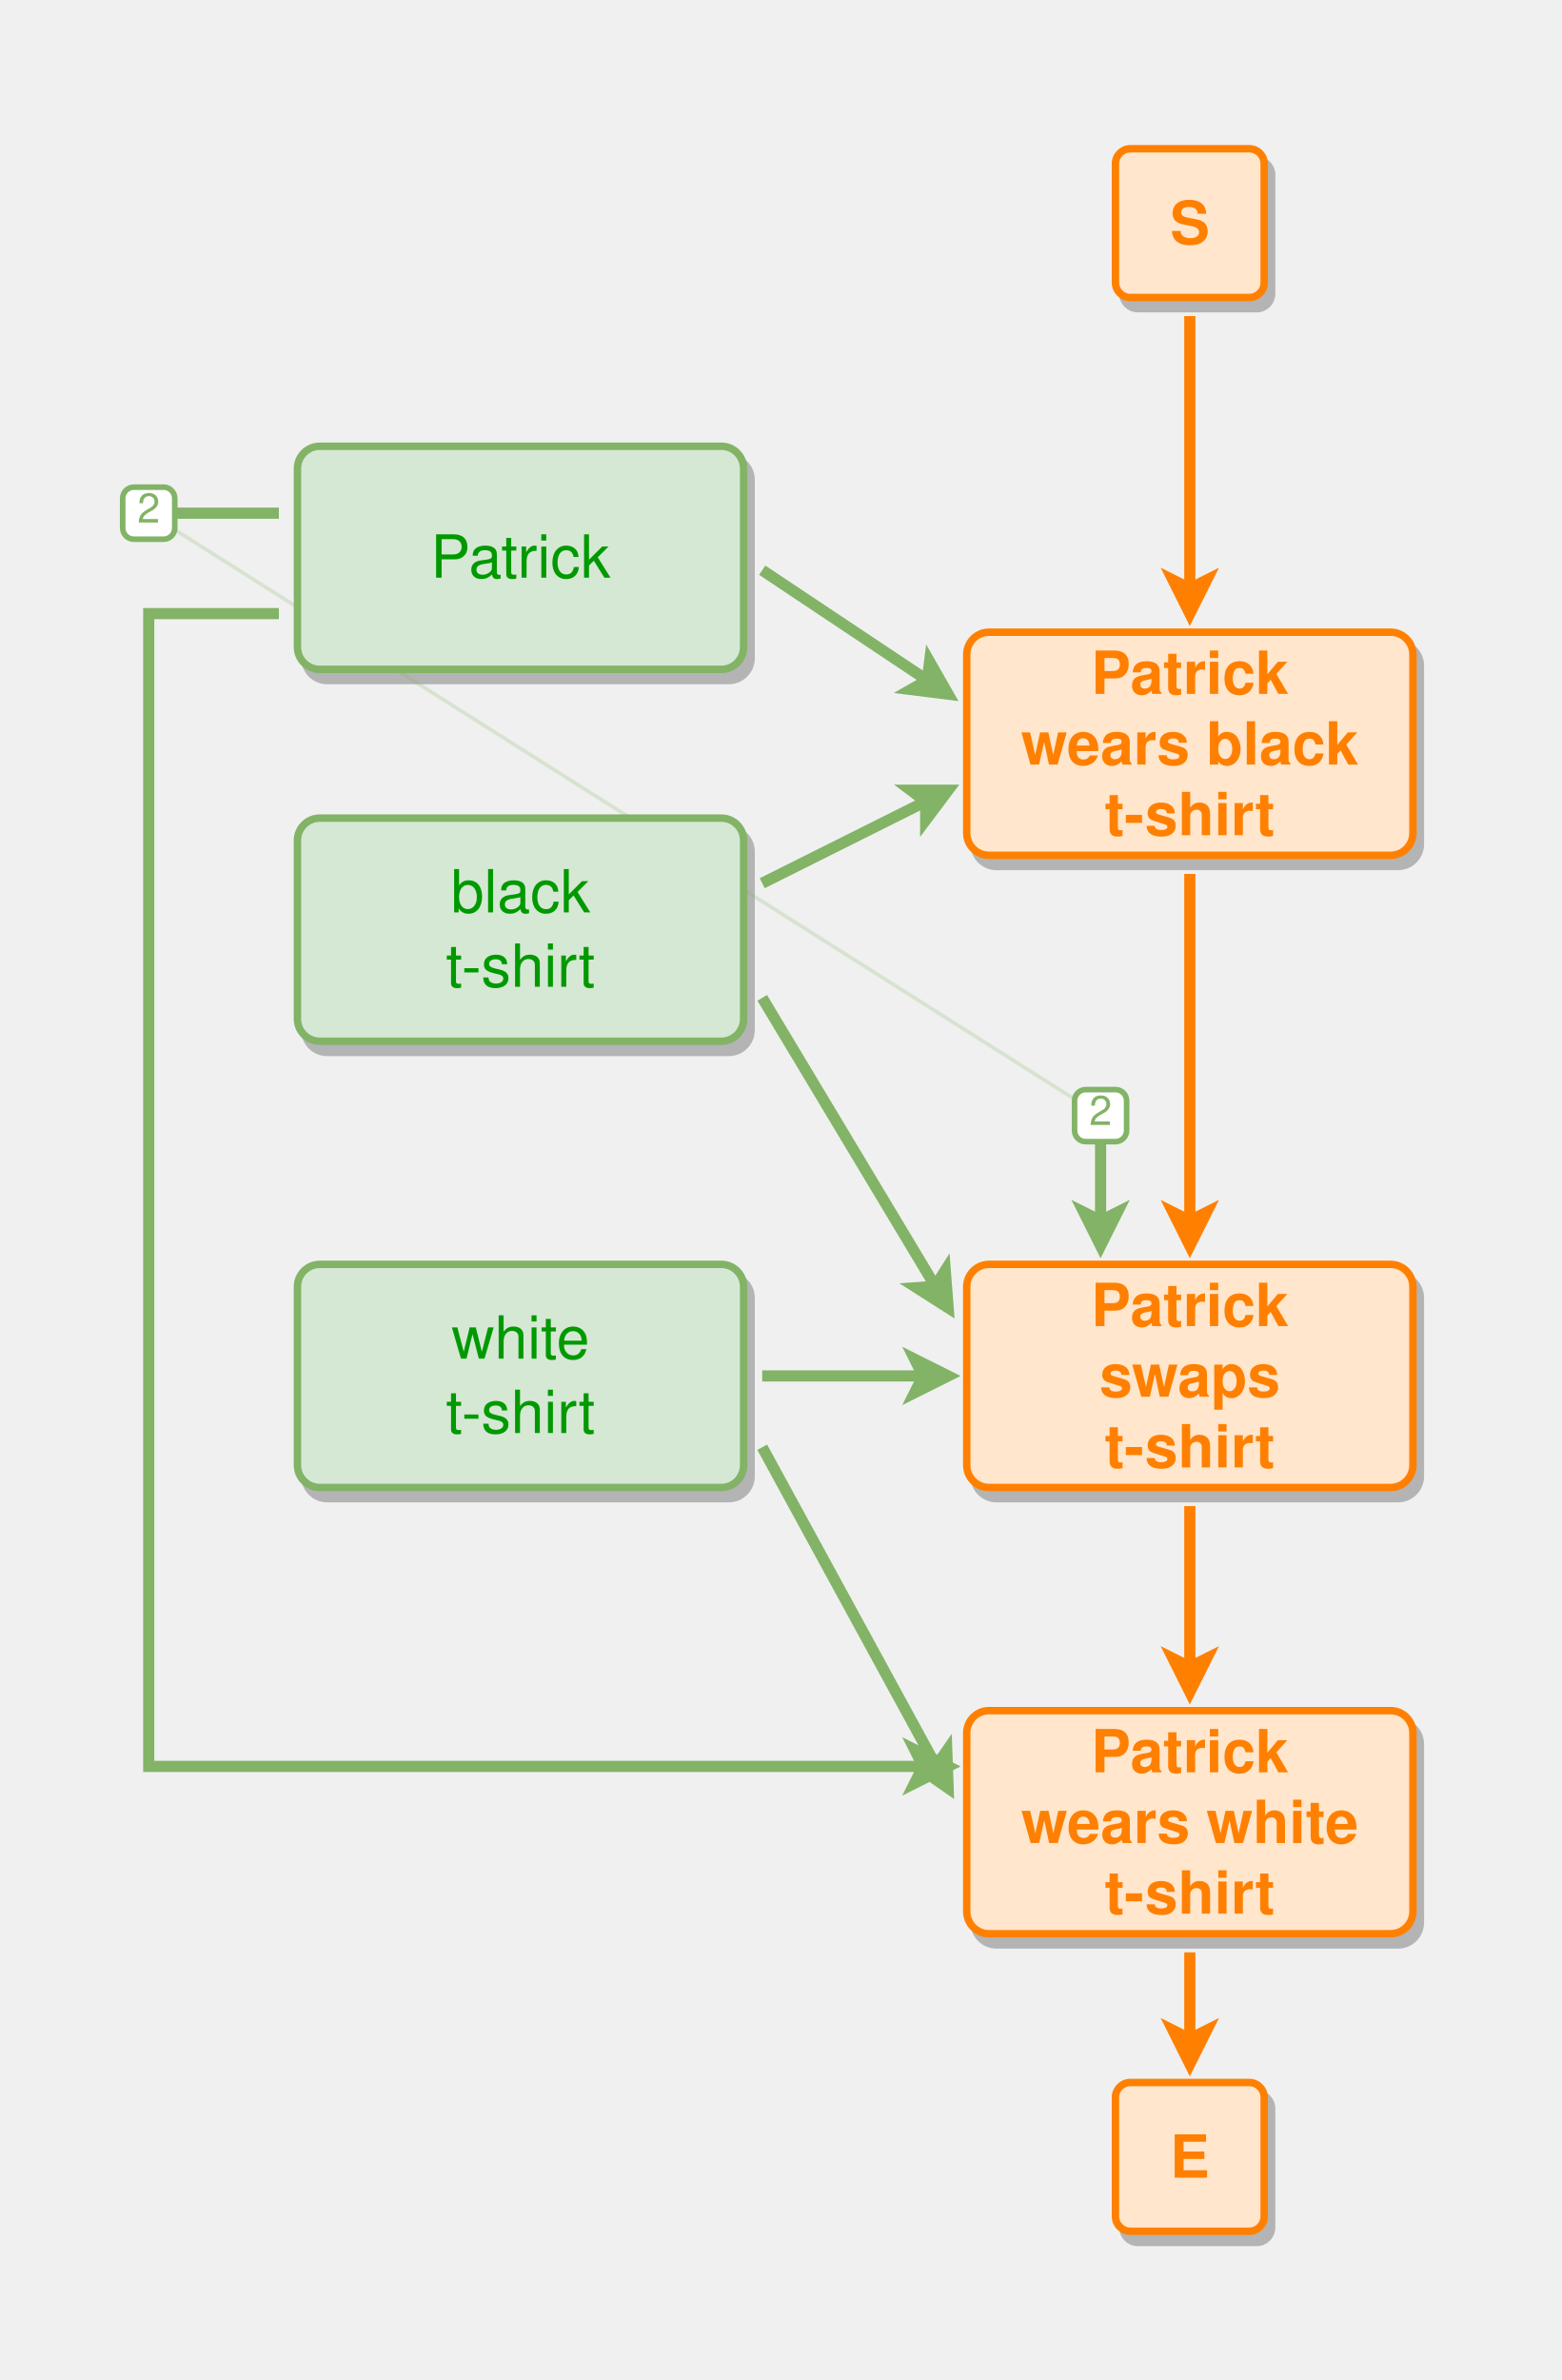
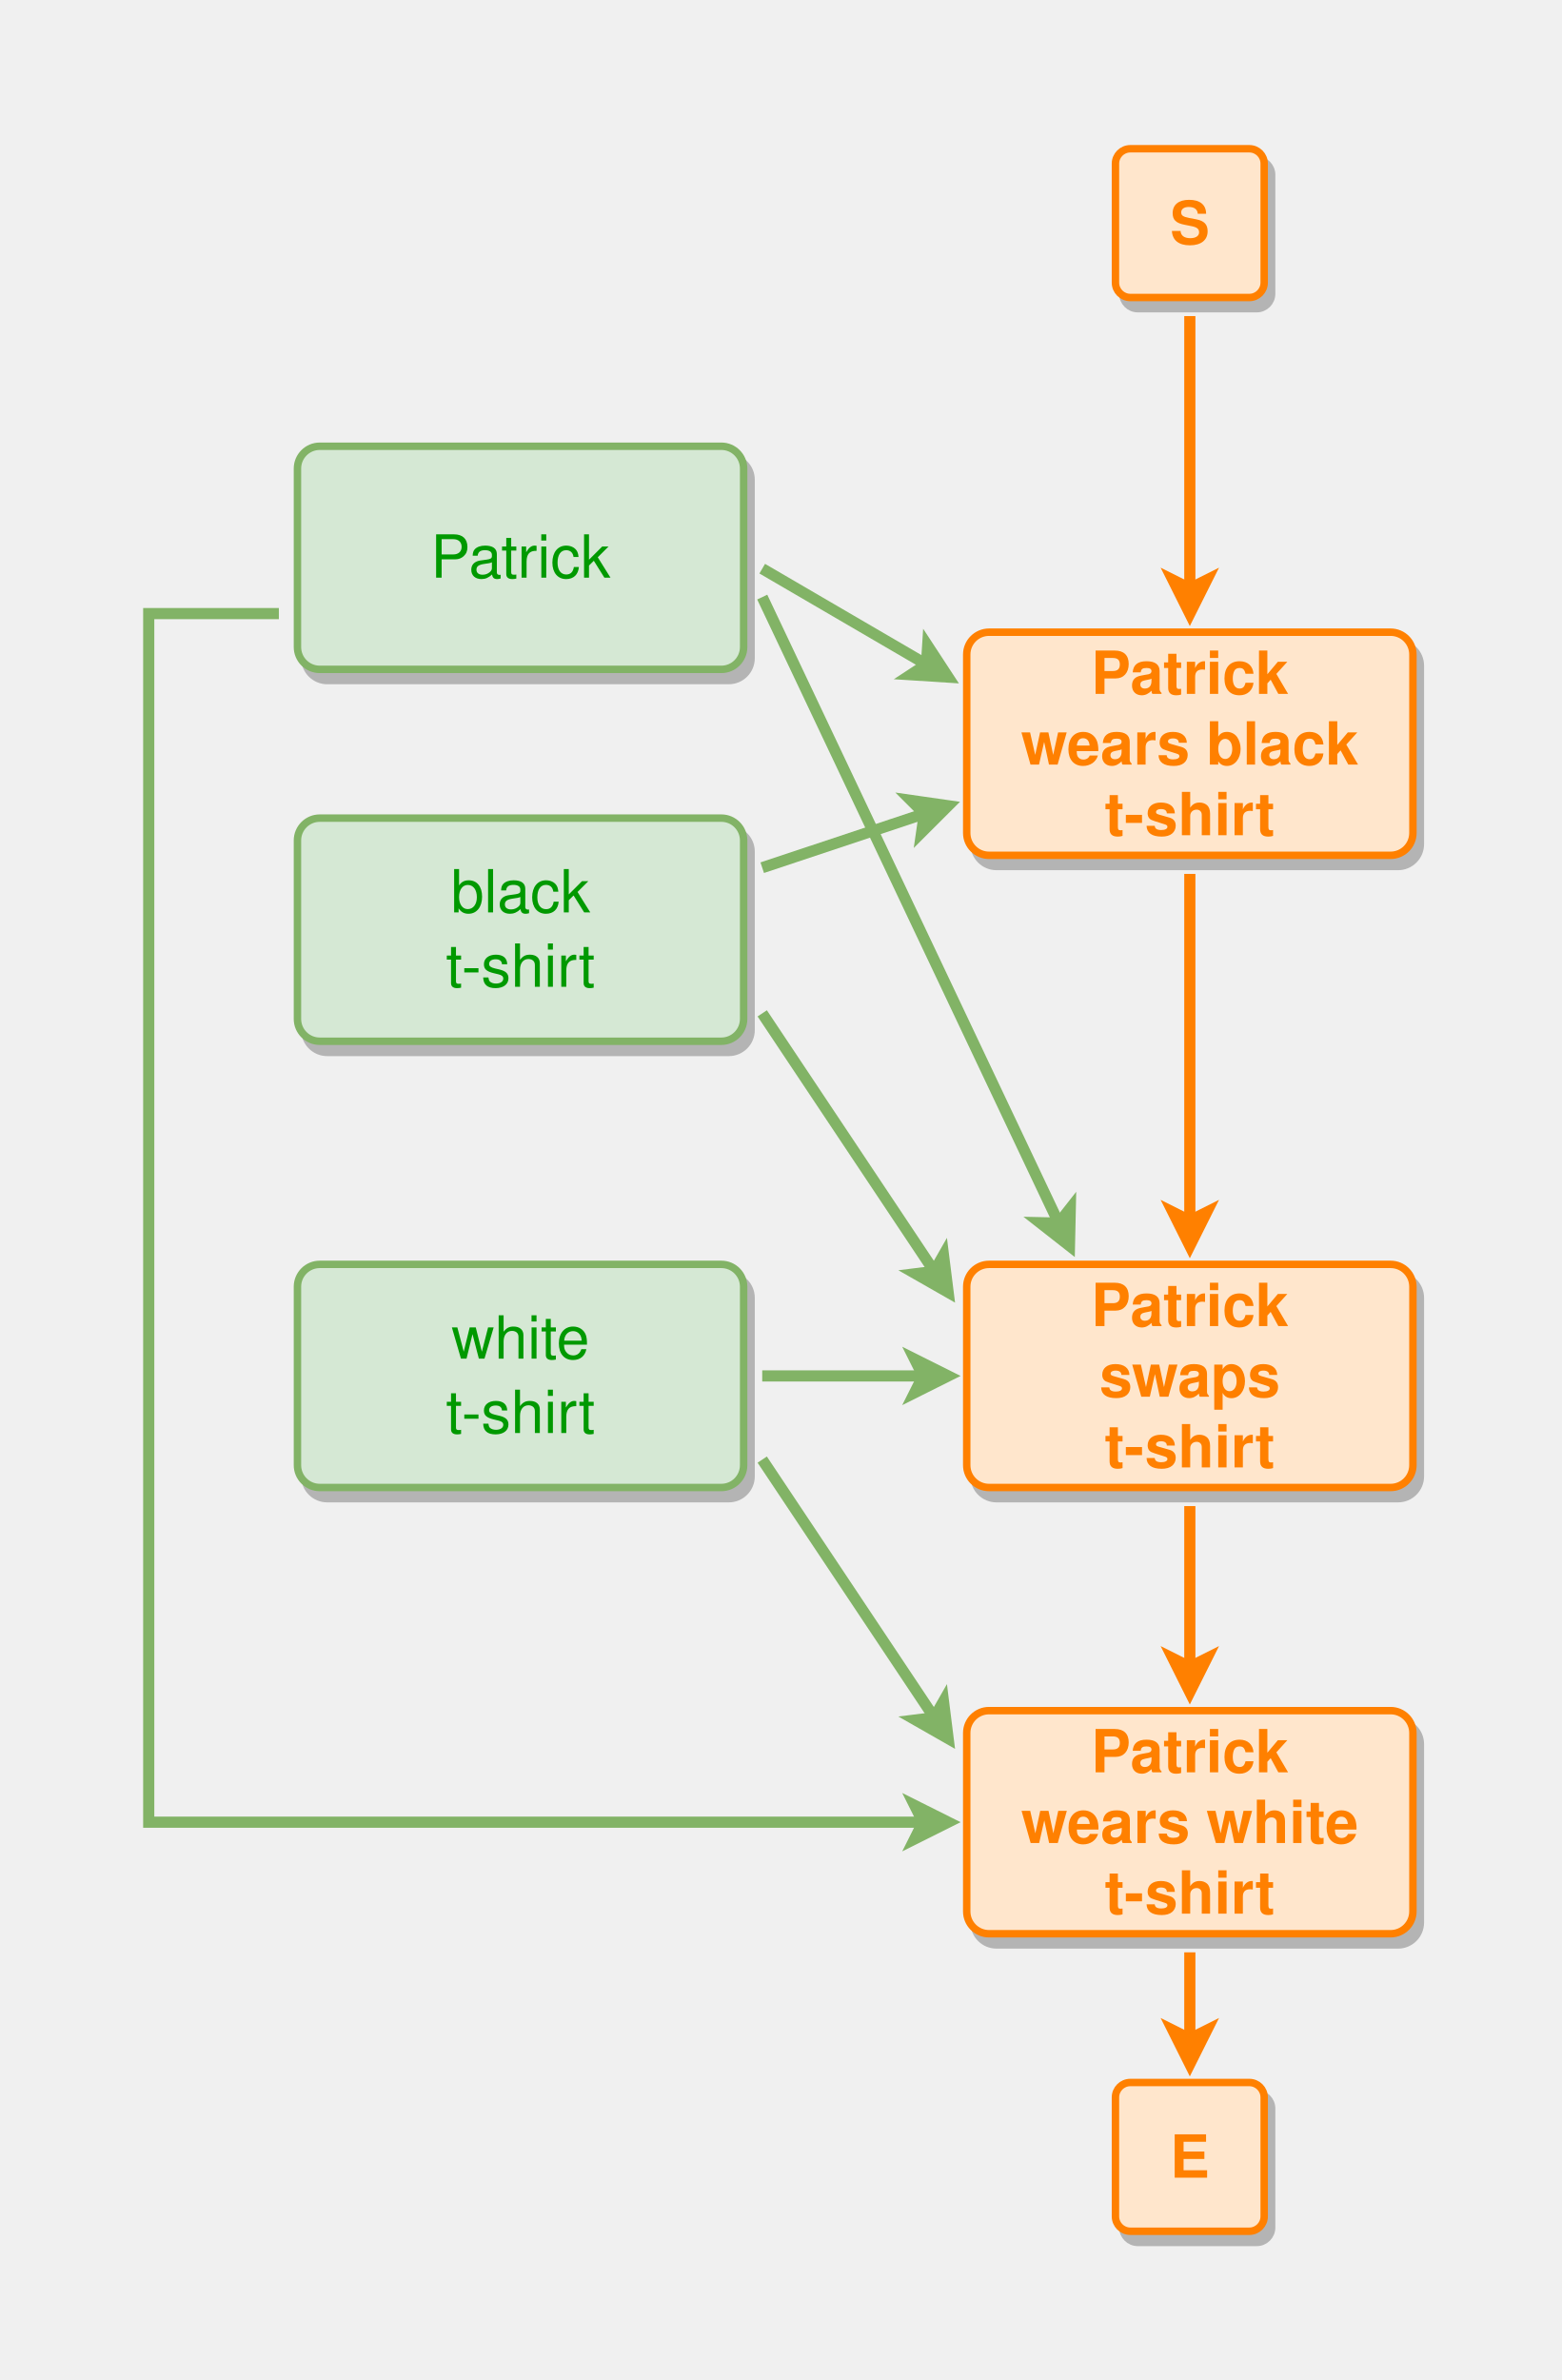
<svg xmlns="http://www.w3.org/2000/svg" width="420" height="640" viewBox="0 0 420 640">
  <defs>
  </defs>
  <g id="container-shells">
  </g>
  <g id="node-shadows">
    <rect x="260" y="170" width="120" height="60" rx="6" ry="6" fill="#000000" stroke="#000000" stroke-width="2" opacity="0.25" transform="translate(2,3)" />
    <rect x="260" y="340" width="120" height="60" rx="6" ry="6" fill="#000000" stroke="#000000" stroke-width="2" opacity="0.25" transform="translate(2,3)" />
    <rect x="260" y="460" width="120" height="60" rx="6" ry="6" fill="#000000" stroke="#000000" stroke-width="2" opacity="0.25" transform="translate(2,3)" />
    <rect x="80" y="120" width="120" height="60" rx="6" ry="6" fill="#000000" stroke="#000000" stroke-width="2" opacity="0.25" transform="translate(2,3)" />
    <rect x="80" y="220" width="120" height="60" rx="6" ry="6" fill="#000000" stroke="#000000" stroke-width="2" opacity="0.25" transform="translate(2,3)" />
    <rect x="80" y="340" width="120" height="60" rx="6" ry="6" fill="#000000" stroke="#000000" stroke-width="2" opacity="0.25" transform="translate(2,3)" />
    <rect x="300" y="40" width="40" height="40" rx="4" ry="4" fill="#000000" stroke="#000000" stroke-width="2" opacity="0.25" transform="translate(2,3)" />
    <rect x="300" y="560" width="40" height="40" rx="4" ry="4" fill="#000000" stroke="#000000" stroke-width="2" opacity="0.25" transform="translate(2,3)" />
  </g>
  <g id="edges">
    <g class="edge" data-edge-idx="0" data-edge-base="leadsto" data-edge-from="1" data-edge-to="2">
      <line x1="320.00" y1="235.00" x2="320.00" y2="328.25" stroke="#ff8000" stroke-width="3" />
      <path d="M 320.00 335.00 L 315.50 326.00 L 320.00 328.25 L 324.50 326.00 Z" fill="#ff8000" stroke="#ff8000" stroke-width="3" stroke-miterlimit="10" />
    </g>
    <g class="edge" data-edge-idx="1" data-edge-base="leadsto" data-edge-from="2" data-edge-to="3">
      <line x1="320.00" y1="405.00" x2="320.00" y2="448.25" stroke="#ff8000" stroke-width="3" />
      <path d="M 320.00 455.00 L 315.50 446.00 L 320.00 448.25 L 324.50 446.00 Z" fill="#ff8000" stroke="#ff8000" stroke-width="3" stroke-miterlimit="10" />
    </g>
    <g class="edge" data-edge-idx="2" data-edge-base="partof" data-edge-from="4" data-edge-to="1">
-       <line x1="205.00" y1="153.33" x2="249.38" y2="182.92" stroke="#82b366" stroke-width="3" />
-       <path d="M 255.00 186.67 L 245.02 185.42 L 249.38 182.92 L 250.01 177.93 Z" fill="#82b366" stroke="#82b366" stroke-width="3" stroke-miterlimit="10" />
+       <line x1="205.00" y1="152.92" x2="249.17" y2="178.68" stroke="#82b366" stroke-width="3" />
+       <path d="M 255.00 182.08 L 244.96 181.44 L 249.17 178.68 L 249.49 173.66 Z" fill="#82b366" stroke="#82b366" stroke-width="3" stroke-miterlimit="10" />
    </g>
    <g class="edge" data-edge-idx="3" data-edge-base="partof" data-edge-from="4" data-edge-to="2">
-       <line class="edge-ghost" x1="40.00" y1="138.00" x2="296.00" y2="300.00" stroke="#82b366" stroke-width="1" stroke-opacity="0.22" />
-       <g class="edge-full" opacity="0">
-         <line x1="40.00" y1="138.00" x2="296.00" y2="300.00" stroke="#82b366" stroke-width="3" />
-       </g>
-       <g class="edge-stub" data-stub-end="source">
-         <line x1="75.00" y1="138.00" x2="40.00" y2="138.00" stroke="#82b366" stroke-width="3" />
-         <g class="edge-badge">
-           <rect x="33.00" y="131.00" width="14.00" height="14.00" rx="3" fill="#ffffff" stroke="#82b366" stroke-width="1.5" />
-           <text x="40.00" y="138.00" text-anchor="middle" dominant-baseline="central" font-size="11" font-family="Helvetica,Arial,sans-serif" fill="#82b366">2</text>
-         </g>
-       </g>
-       <g class="edge-stub" data-stub-end="target">
-         <line x1="296.00" y1="300.00" x2="296.00" y2="328.25" stroke="#82b366" stroke-width="3" />
-         <path d="M 296.00 335.00 L 291.50 326.00 L 296.00 328.25 L 300.50 326.00 Z" fill="#82b366" stroke="#82b366" stroke-width="3" stroke-miterlimit="10" />
-         <g class="edge-badge">
-           <rect x="289.00" y="293.00" width="14.00" height="14.00" rx="3" fill="#ffffff" stroke="#82b366" stroke-width="1.5" />
-           <text x="296.00" y="300.00" text-anchor="middle" dominant-baseline="central" font-size="11" font-family="Helvetica,Arial,sans-serif" fill="#82b366">2</text>
-         </g>
-       </g>
+       <line x1="205.00" y1="160.56" x2="284.74" y2="328.90" stroke="#82b366" stroke-width="3" />
+       <path d="M 287.63 335.00 L 279.71 328.79 L 284.74 328.90 L 287.85 324.94 Z" fill="#82b366" stroke="#82b366" stroke-width="3" stroke-miterlimit="10" />
    </g>
    <g class="edge" data-edge-idx="4" data-edge-base="partof" data-edge-from="4" data-edge-to="3">
-       <polyline points="75.00,165.00 40,165 40,475 248.25,475.00" fill="none" stroke="#82b366" stroke-width="3" />
-       <path d="M 255.00 475.00 L 246.00 479.50 L 248.25 475.00 L 246.00 470.50 Z" fill="#82b366" stroke="#82b366" stroke-width="3" stroke-miterlimit="10" />
+       <polyline points="75.00,165.00 40,165 40,490 248.25,490.00" fill="none" stroke="#82b366" stroke-width="3" />
+       <path d="M 255.00 490.00 L 246.00 494.50 L 248.25 490.00 L 246.00 485.50 Z" fill="#82b366" stroke="#82b366" stroke-width="3" stroke-miterlimit="10" />
    </g>
    <g class="edge" data-edge-idx="5" data-edge-base="partof" data-edge-from="5" data-edge-to="1">
-       <line x1="205.00" y1="237.50" x2="248.96" y2="215.52" stroke="#82b366" stroke-width="3" />
-       <path d="M 255.00 212.50 L 248.96 220.55 L 248.96 215.52 L 244.94 212.50 Z" fill="#82b366" stroke="#82b366" stroke-width="3" stroke-miterlimit="10" />
+       <line x1="205.00" y1="233.33" x2="248.60" y2="218.80" stroke="#82b366" stroke-width="3" />
+       <path d="M 255.00 216.67 L 247.88 223.78 L 248.60 218.80 L 245.04 215.24 Z" fill="#82b366" stroke="#82b366" stroke-width="3" stroke-miterlimit="10" />
    </g>
    <g class="edge" data-edge-idx="6" data-edge-base="partof" data-edge-from="5" data-edge-to="2">
-       <line x1="205.00" y1="268.33" x2="251.53" y2="345.88" stroke="#82b366" stroke-width="3" />
-       <path d="M 255.00 351.67 L 246.51 346.26 L 251.53 345.88 L 254.23 341.63 Z" fill="#82b366" stroke="#82b366" stroke-width="3" stroke-miterlimit="10" />
+       <line x1="205.00" y1="272.50" x2="251.26" y2="341.88" stroke="#82b366" stroke-width="3" />
+       <path d="M 255.00 347.50 L 246.26 342.51 L 251.26 341.88 L 253.75 337.52 Z" fill="#82b366" stroke="#82b366" stroke-width="3" stroke-miterlimit="10" />
    </g>
    <g class="edge" data-edge-idx="7" data-edge-base="partof" data-edge-from="6" data-edge-to="2">
      <line x1="205.00" y1="370.00" x2="248.25" y2="370.00" stroke="#82b366" stroke-width="3" />
      <path d="M 255.00 370.00 L 246.00 374.50 L 248.25 370.00 L 246.00 365.50 Z" fill="#82b366" stroke="#82b366" stroke-width="3" stroke-miterlimit="10" />
    </g>
    <g class="edge" data-edge-idx="8" data-edge-base="partof" data-edge-from="6" data-edge-to="3">
-       <line x1="205.00" y1="389.17" x2="251.77" y2="474.91" stroke="#82b366" stroke-width="3" />
-       <path d="M 255.00 480.83 L 246.74 475.09 L 251.77 474.91 L 254.64 470.78 Z" fill="#82b366" stroke="#82b366" stroke-width="3" stroke-miterlimit="10" />
+       <line x1="205.00" y1="392.50" x2="251.26" y2="461.88" stroke="#82b366" stroke-width="3" />
+       <path d="M 255.00 467.50 L 246.26 462.51 L 251.26 461.88 L 253.75 457.52 Z" fill="#82b366" stroke="#82b366" stroke-width="3" stroke-miterlimit="10" />
    </g>
    <g class="edge" data-edge-idx="9" data-edge-base="leadsto" data-edge-from="7" data-edge-to="1">
      <line x1="320.00" y1="85.00" x2="320.00" y2="158.25" stroke="#ff8000" stroke-width="3" />
      <path d="M 320.00 165.00 L 315.50 156.00 L 320.00 158.25 L 324.50 156.00 Z" fill="#ff8000" stroke="#ff8000" stroke-width="3" stroke-miterlimit="10" />
    </g>
    <g class="edge" data-edge-idx="10" data-edge-base="leadsto" data-edge-from="3" data-edge-to="8">
      <line x1="320.00" y1="525.00" x2="320.00" y2="548.25" stroke="#ff8000" stroke-width="3" />
      <path d="M 320.00 555.00 L 315.50 546.00 L 320.00 548.25 L 324.50 546.00 Z" fill="#ff8000" stroke="#ff8000" stroke-width="3" stroke-miterlimit="10" />
    </g>
  </g>
  <g id="nodes">
    <rect x="260" y="170" width="120" height="60" rx="6" ry="6" fill="#ffe6cc" stroke="#ff8000" stroke-width="2" />
    <text x="320" y="181" text-anchor="middle" dominant-baseline="middle" font-family="Helvetica,Inter,Segoe UI,Arial" font-size="16" font-weight="bold" fill="#ff8000">Patrick</text>
    <text x="320" y="200" text-anchor="middle" dominant-baseline="middle" font-family="Helvetica,Inter,Segoe UI,Arial" font-size="16" font-weight="bold" fill="#ff8000">wears black</text>
    <text x="320" y="219" text-anchor="middle" dominant-baseline="middle" font-family="Helvetica,Inter,Segoe UI,Arial" font-size="16" font-weight="bold" fill="#ff8000">t-shirt</text>
    <rect x="260" y="340" width="120" height="60" rx="6" ry="6" fill="#ffe6cc" stroke="#ff8000" stroke-width="2" />
    <text x="320" y="351" text-anchor="middle" dominant-baseline="middle" font-family="Helvetica,Inter,Segoe UI,Arial" font-size="16" font-weight="bold" fill="#ff8000">Patrick</text>
    <text x="320" y="370" text-anchor="middle" dominant-baseline="middle" font-family="Helvetica,Inter,Segoe UI,Arial" font-size="16" font-weight="bold" fill="#ff8000">swaps</text>
    <text x="320" y="389" text-anchor="middle" dominant-baseline="middle" font-family="Helvetica,Inter,Segoe UI,Arial" font-size="16" font-weight="bold" fill="#ff8000">t-shirt</text>
    <rect x="260" y="460" width="120" height="60" rx="6" ry="6" fill="#ffe6cc" stroke="#ff8000" stroke-width="2" />
    <text x="320" y="471" text-anchor="middle" dominant-baseline="middle" font-family="Helvetica,Inter,Segoe UI,Arial" font-size="16" font-weight="bold" fill="#ff8000">Patrick</text>
    <text x="320" y="490" text-anchor="middle" dominant-baseline="middle" font-family="Helvetica,Inter,Segoe UI,Arial" font-size="16" font-weight="bold" fill="#ff8000">wears white</text>
    <text x="320" y="509" text-anchor="middle" dominant-baseline="middle" font-family="Helvetica,Inter,Segoe UI,Arial" font-size="16" font-weight="bold" fill="#ff8000">t-shirt</text>
    <rect x="80" y="120" width="120" height="60" rx="6" ry="6" fill="#d5e8d4" stroke="#82b366" stroke-width="2" />
    <text x="140" y="150" text-anchor="middle" dominant-baseline="middle" font-family="Helvetica,Inter,Segoe UI,Arial" font-size="16" font-weight="normal" fill="#009900">Patrick</text>
    <rect x="80" y="220" width="120" height="60" rx="6" ry="6" fill="#d5e8d4" stroke="#82b366" stroke-width="2" />
    <text x="140" y="240" text-anchor="middle" dominant-baseline="middle" font-family="Helvetica,Inter,Segoe UI,Arial" font-size="16" font-weight="normal" fill="#009900">black</text>
    <text x="140" y="260" text-anchor="middle" dominant-baseline="middle" font-family="Helvetica,Inter,Segoe UI,Arial" font-size="16" font-weight="normal" fill="#009900">t-shirt</text>
    <rect x="80" y="340" width="120" height="60" rx="6" ry="6" fill="#d5e8d4" stroke="#82b366" stroke-width="2" />
    <text x="140" y="360" text-anchor="middle" dominant-baseline="middle" font-family="Helvetica,Inter,Segoe UI,Arial" font-size="16" font-weight="normal" fill="#009900">white</text>
    <text x="140" y="380" text-anchor="middle" dominant-baseline="middle" font-family="Helvetica,Inter,Segoe UI,Arial" font-size="16" font-weight="normal" fill="#009900">t-shirt</text>
    <rect x="300" y="40" width="40" height="40" rx="4" ry="4" fill="#ffe6cc" stroke="#ff8000" stroke-width="2" />
    <text x="320" y="60" text-anchor="middle" dominant-baseline="middle" font-family="Helvetica,Inter,Segoe UI,Arial" font-size="16" font-weight="bold" fill="#ff8000">S</text>
    <rect x="300" y="560" width="40" height="40" rx="4" ry="4" fill="#ffe6cc" stroke="#ff8000" stroke-width="2" />
    <text x="320" y="580" text-anchor="middle" dominant-baseline="middle" font-family="Helvetica,Inter,Segoe UI,Arial" font-size="16" font-weight="bold" fill="#ff8000">E</text>
  </g>
</svg>
